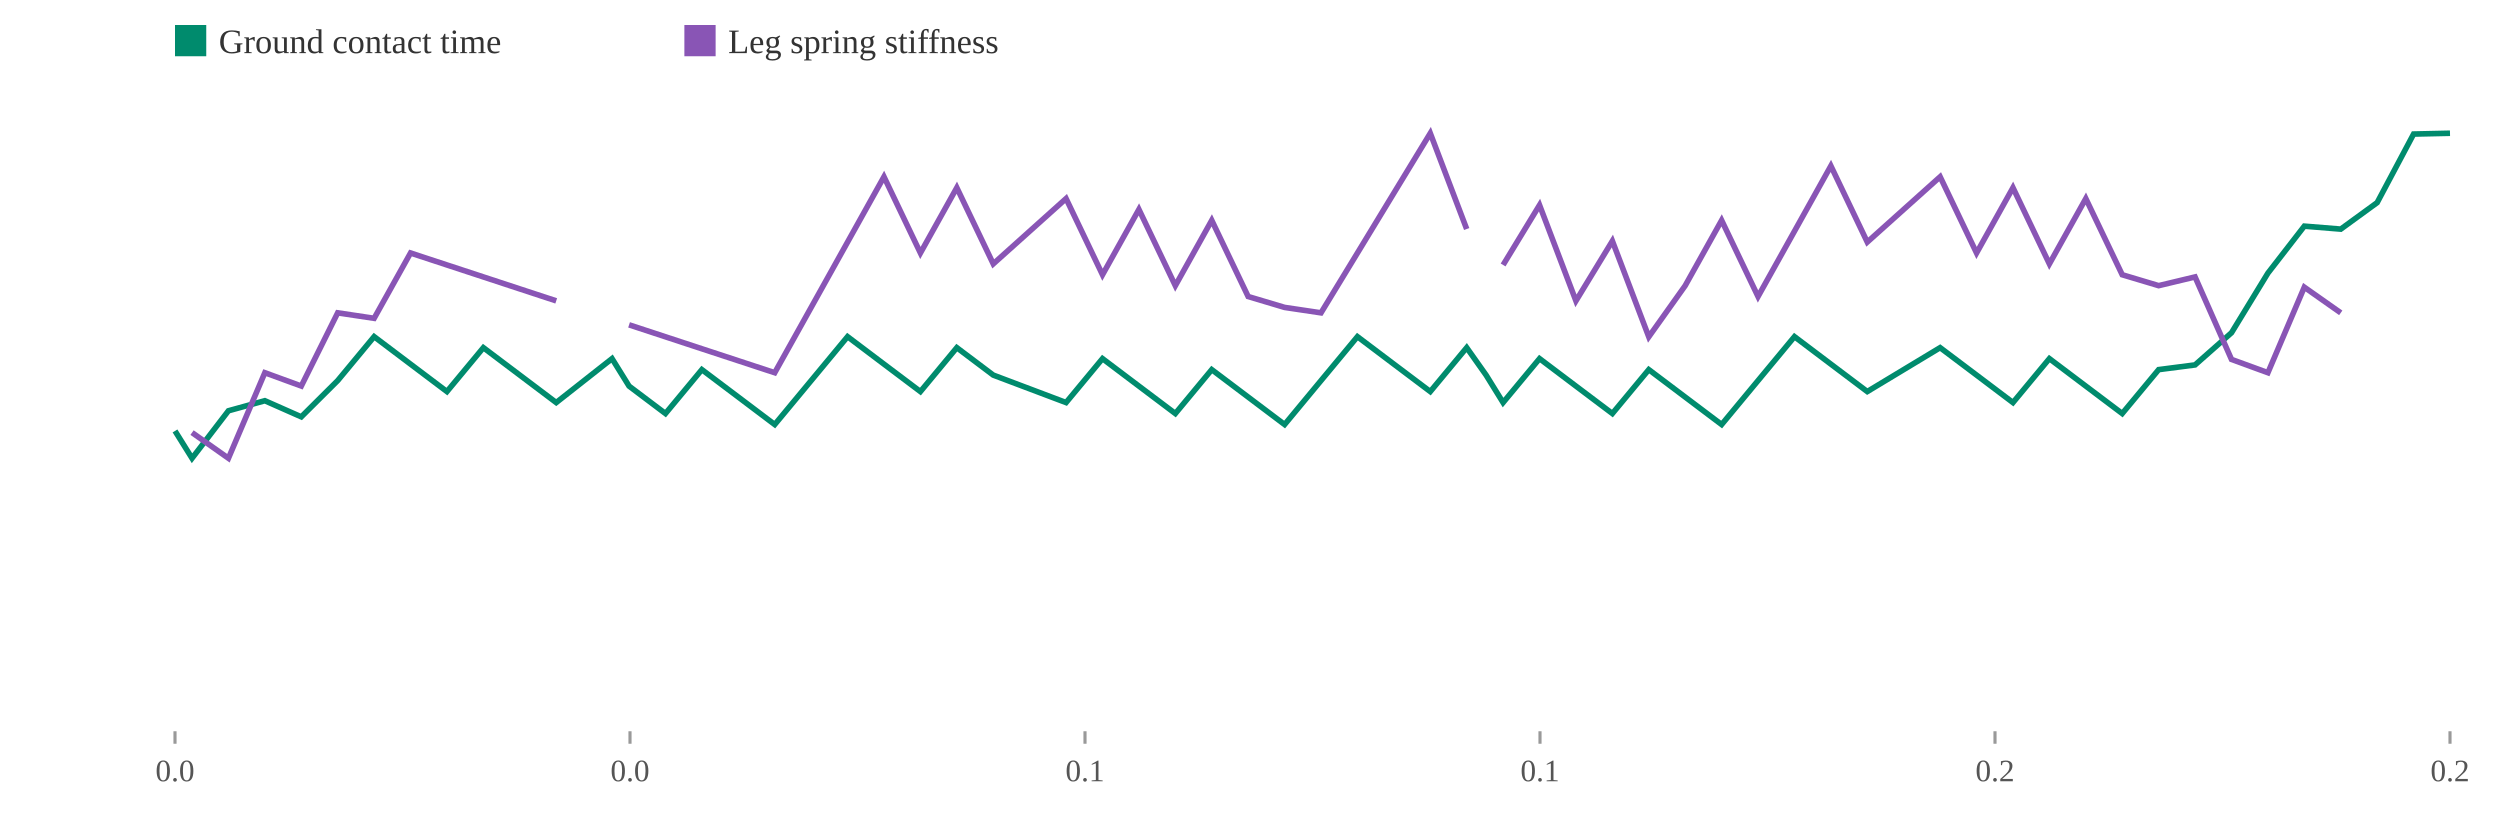
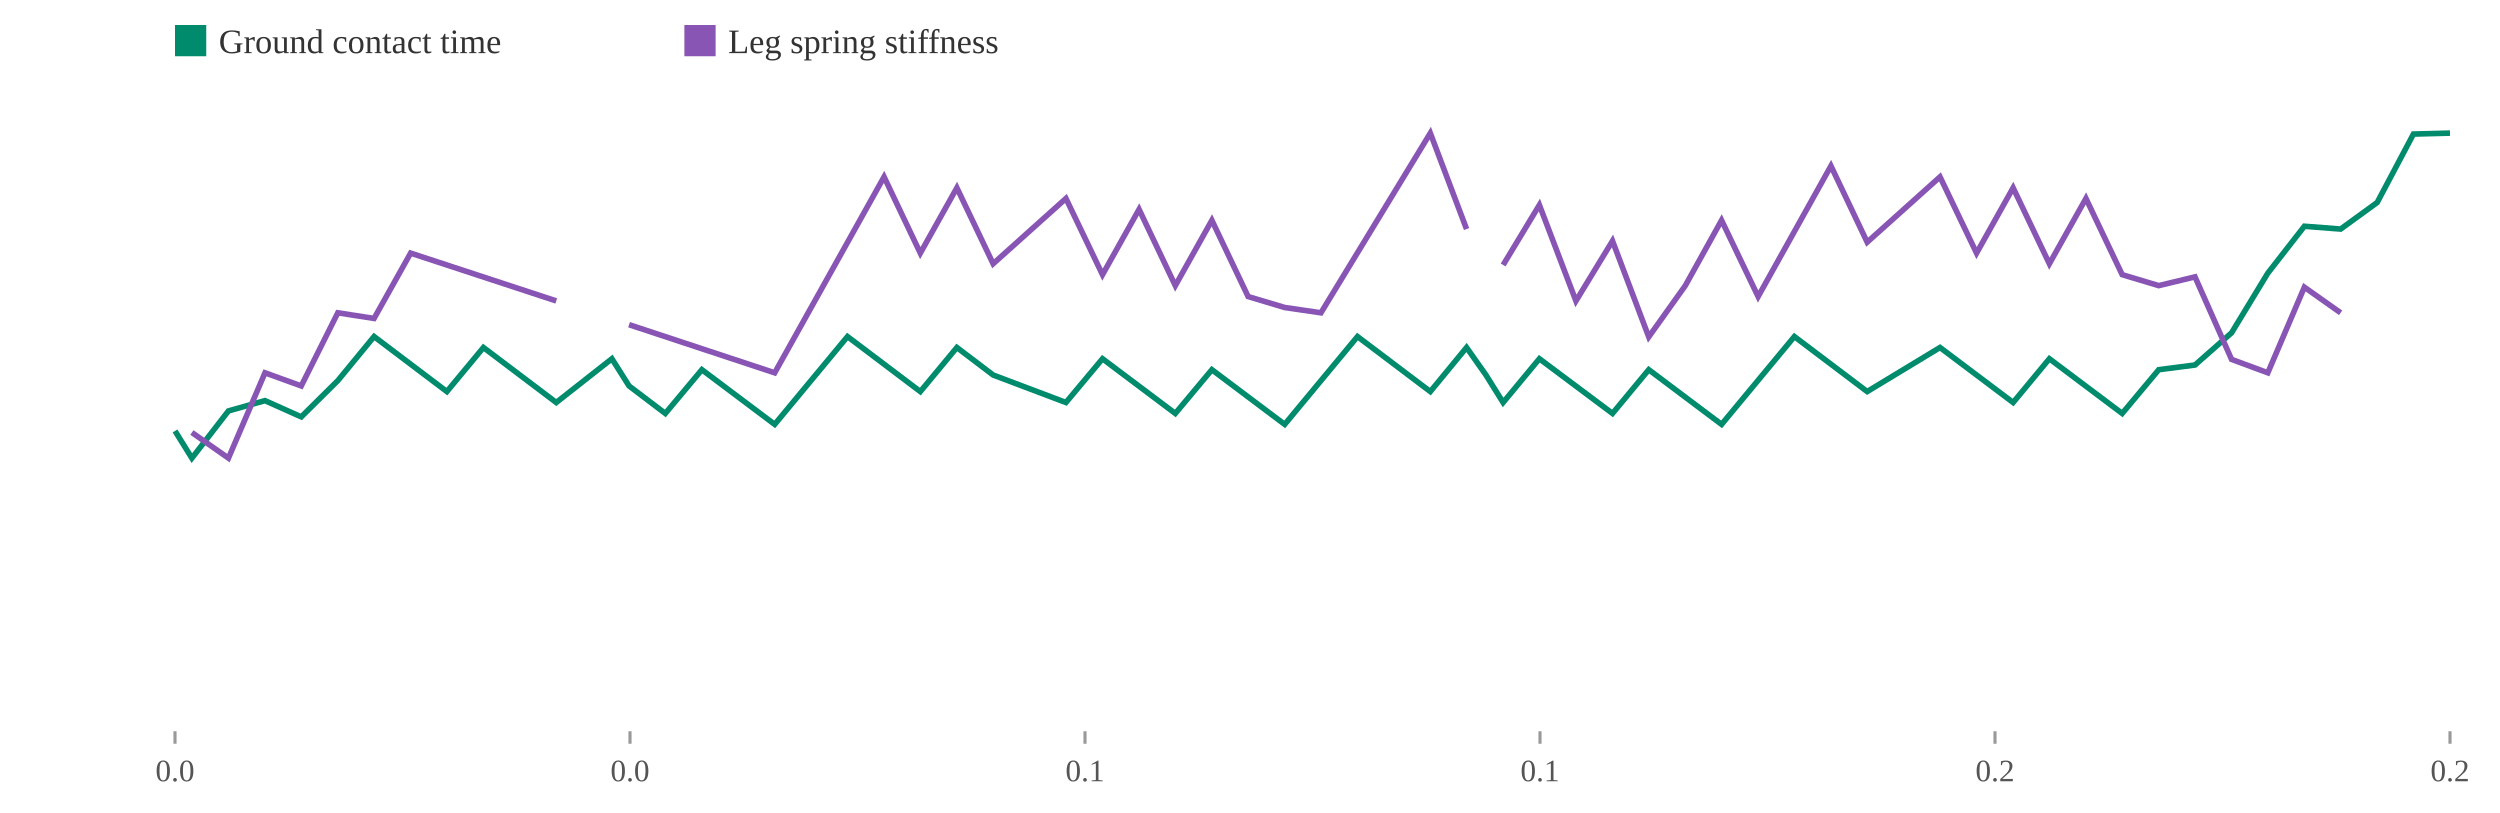
<svg xmlns="http://www.w3.org/2000/svg" width="800" height="260" viewBox="0 0 800 260">
  <g class="x-axis">
    <g class="x-tick">
      <line x1="56" y1="234" x2="56" y2="238" stroke="#999" stroke-width="1" />
      <text x="56" y="250" text-anchor="middle" font-size="10" fill="#555">0.0</text>
    </g>
    <g class="x-tick">
      <line x1="201.6" y1="234" x2="201.6" y2="238" stroke="#999" stroke-width="1" />
      <text x="201.6" y="250" text-anchor="middle" font-size="10" fill="#555">0.0</text>
    </g>
    <g class="x-tick">
      <line x1="347.2" y1="234" x2="347.2" y2="238" stroke="#999" stroke-width="1" />
      <text x="347.2" y="250" text-anchor="middle" font-size="10" fill="#555">0.1</text>
    </g>
    <g class="x-tick">
      <line x1="492.8" y1="234" x2="492.8" y2="238" stroke="#999" stroke-width="1" />
      <text x="492.8" y="250" text-anchor="middle" font-size="10" fill="#555">0.1</text>
    </g>
    <g class="x-tick">
      <line x1="638.4" y1="234" x2="638.4" y2="238" stroke="#999" stroke-width="1" />
      <text x="638.4" y="250" text-anchor="middle" font-size="10" fill="#555">0.2</text>
    </g>
    <g class="x-tick">
      <line x1="784" y1="234" x2="784" y2="238" stroke="#999" stroke-width="1" />
      <text x="784" y="250" text-anchor="middle" font-size="10" fill="#555">0.2</text>
    </g>
  </g>
  <g class="series">
-     <polyline points="56,137.9 61.45,146.64 73.1,131.45 84.75,128.23 96.41,133.39 108.06,121.79 119.72,107.73 131.37,116.52 143.02,125.3 154.68,111.25 166.33,120.03 177.99,128.82 195.85,114.76 201.3,123.55 212.95,132.33 224.6,118.28 236.26,127.06 247.91,135.85 259.57,121.79 271.22,107.73 282.87,116.52 294.53,125.3 306.18,111.25 317.84,120.03 341.14,128.82 352.8,114.76 364.45,123.55 376.11,132.33 387.76,118.28 399.41,127.06 411.07,135.85 422.72,121.79 434.38,107.73 446.03,116.52 457.69,125.3 469.34,111.25 475.55,120.03 480.99,128.82 492.65,114.76 504.3,123.55 515.96,132.33 527.61,118.28 539.26,127.06 550.92,135.85 562.57,121.79 574.23,107.73 585.88,116.52 597.53,125.3 620.84,111.25 632.5,120.03 644.15,128.82 655.8,114.76 667.46,123.55 679.11,132.33 690.77,118.28 702.42,116.77 714.08,106.48 725.73,87.4 737.38,72.37 749.04,73.32 760.69,64.84 772.35,42.9 784,42.64" fill="none" stroke="#008b6d" stroke-width="1.8" />
-     <polyline points="61.45,138.43 73.1,146.64 84.75,119.27 96.41,123.53 108.06,100.11 119.72,101.86 131.37,80.96 143.02,84.79 154.68,88.62 166.33,92.45 177.99,96.28" fill="none" stroke="#8955b5" stroke-width="1.8" />
-     <polyline points="201.3,103.95 212.95,107.78 224.6,111.61 236.26,115.44 247.91,119.27 259.57,98.37 271.22,77.47 282.87,56.57 294.53,80.96 306.18,60.06 317.84,84.44 341.14,63.54 352.8,87.92 364.45,67.02 376.11,91.41 387.76,70.51 399.41,94.89 411.07,98.37 422.72,100.11 434.38,80.96 446.03,61.8 457.69,42.64 469.34,73.29" fill="none" stroke="#8955b5" stroke-width="1.8" />
-     <polyline points="480.99,84.79 492.65,65.63 504.3,96.28 515.96,77.12 527.61,107.78 539.26,91.41 550.92,70.51 562.57,94.89 574.23,73.99 585.88,53.09 597.53,77.47 620.84,56.57 632.5,80.96 644.15,60.06 655.8,84.44 667.46,63.54 679.11,87.92 690.77,91.41 702.42,88.62 714.08,115.01 725.73,119.27 737.38,91.9 749.04,100.11" fill="none" stroke="#8955b5" stroke-width="1.8" />
+     <polyline points="56,137.9 61.4,146.6 73.1,131.5 84.8,128.2 96.4,133.4 108.1,121.8 119.7,107.7 143,125.3 154.7,111.2 178,128.8 195.8,114.8 201.3,123.5 212.9,132.3 224.6,118.3 247.9,135.8 271.2,107.7 294.5,125.3 306.2,111.2 317.8,120 341.1,128.8 352.8,114.8 376.1,132.3 387.8,118.3 411.1,135.8 434.4,107.7 457.7,125.3 469.3,111.2 475.5,120 481,128.8 492.6,114.8 516,132.3 527.6,118.3 550.9,135.8 574.2,107.7 597.5,125.3 620.8,111.2 644.2,128.8 655.8,114.8 679.1,132.3 690.8,118.3 702.4,116.8 714.1,106.5 725.7,87.4 737.4,72.4 749,73.3 760.7,64.8 772.3,42.9 784,42.6" fill="none" stroke="#008b6d" stroke-width="1.8" />
+     <polyline points="61.4,138.4 73.1,146.6 84.8,119.3 96.4,123.5 108.1,100.1 119.7,101.9 131.4,81 178,96.3" fill="none" stroke="#8955b5" stroke-width="1.8" />
+     <polyline points="201.3,103.9 247.9,119.3 282.9,56.6 294.5,81 306.2,60.1 317.8,84.4 341.1,63.5 352.8,87.9 364.5,67 376.1,91.4 387.8,70.5 399.4,94.9 411.1,98.4 422.7,100.1 457.7,42.6 469.3,73.3" fill="none" stroke="#8955b5" stroke-width="1.8" />
+     <polyline points="481,84.8 492.6,65.6 504.3,96.3 516,77.1 527.6,107.8 539.3,91.4 550.9,70.5 562.6,94.9 585.9,53.1 597.5,77.5 620.8,56.6 632.5,81 644.2,60.1 655.8,84.4 667.5,63.5 679.1,87.9 690.8,91.4 702.4,88.6 714.1,115 725.7,119.3 737.4,91.9 749,100.1" fill="none" stroke="#8955b5" stroke-width="1.8" />
  </g>
  <g class="legend">
    <g class="legend-item">
      <rect x="56" y="8" width="10" height="10" fill="#008b6d" />
      <text x="70" y="17" font-size="11" fill="#333">Ground contact time</text>
    </g>
    <g class="legend-item">
      <rect x="219" y="8" width="10" height="10" fill="#8955b5" />
      <text x="233" y="17" font-size="11" fill="#333">Leg spring stiffness</text>
    </g>
  </g>
</svg>
